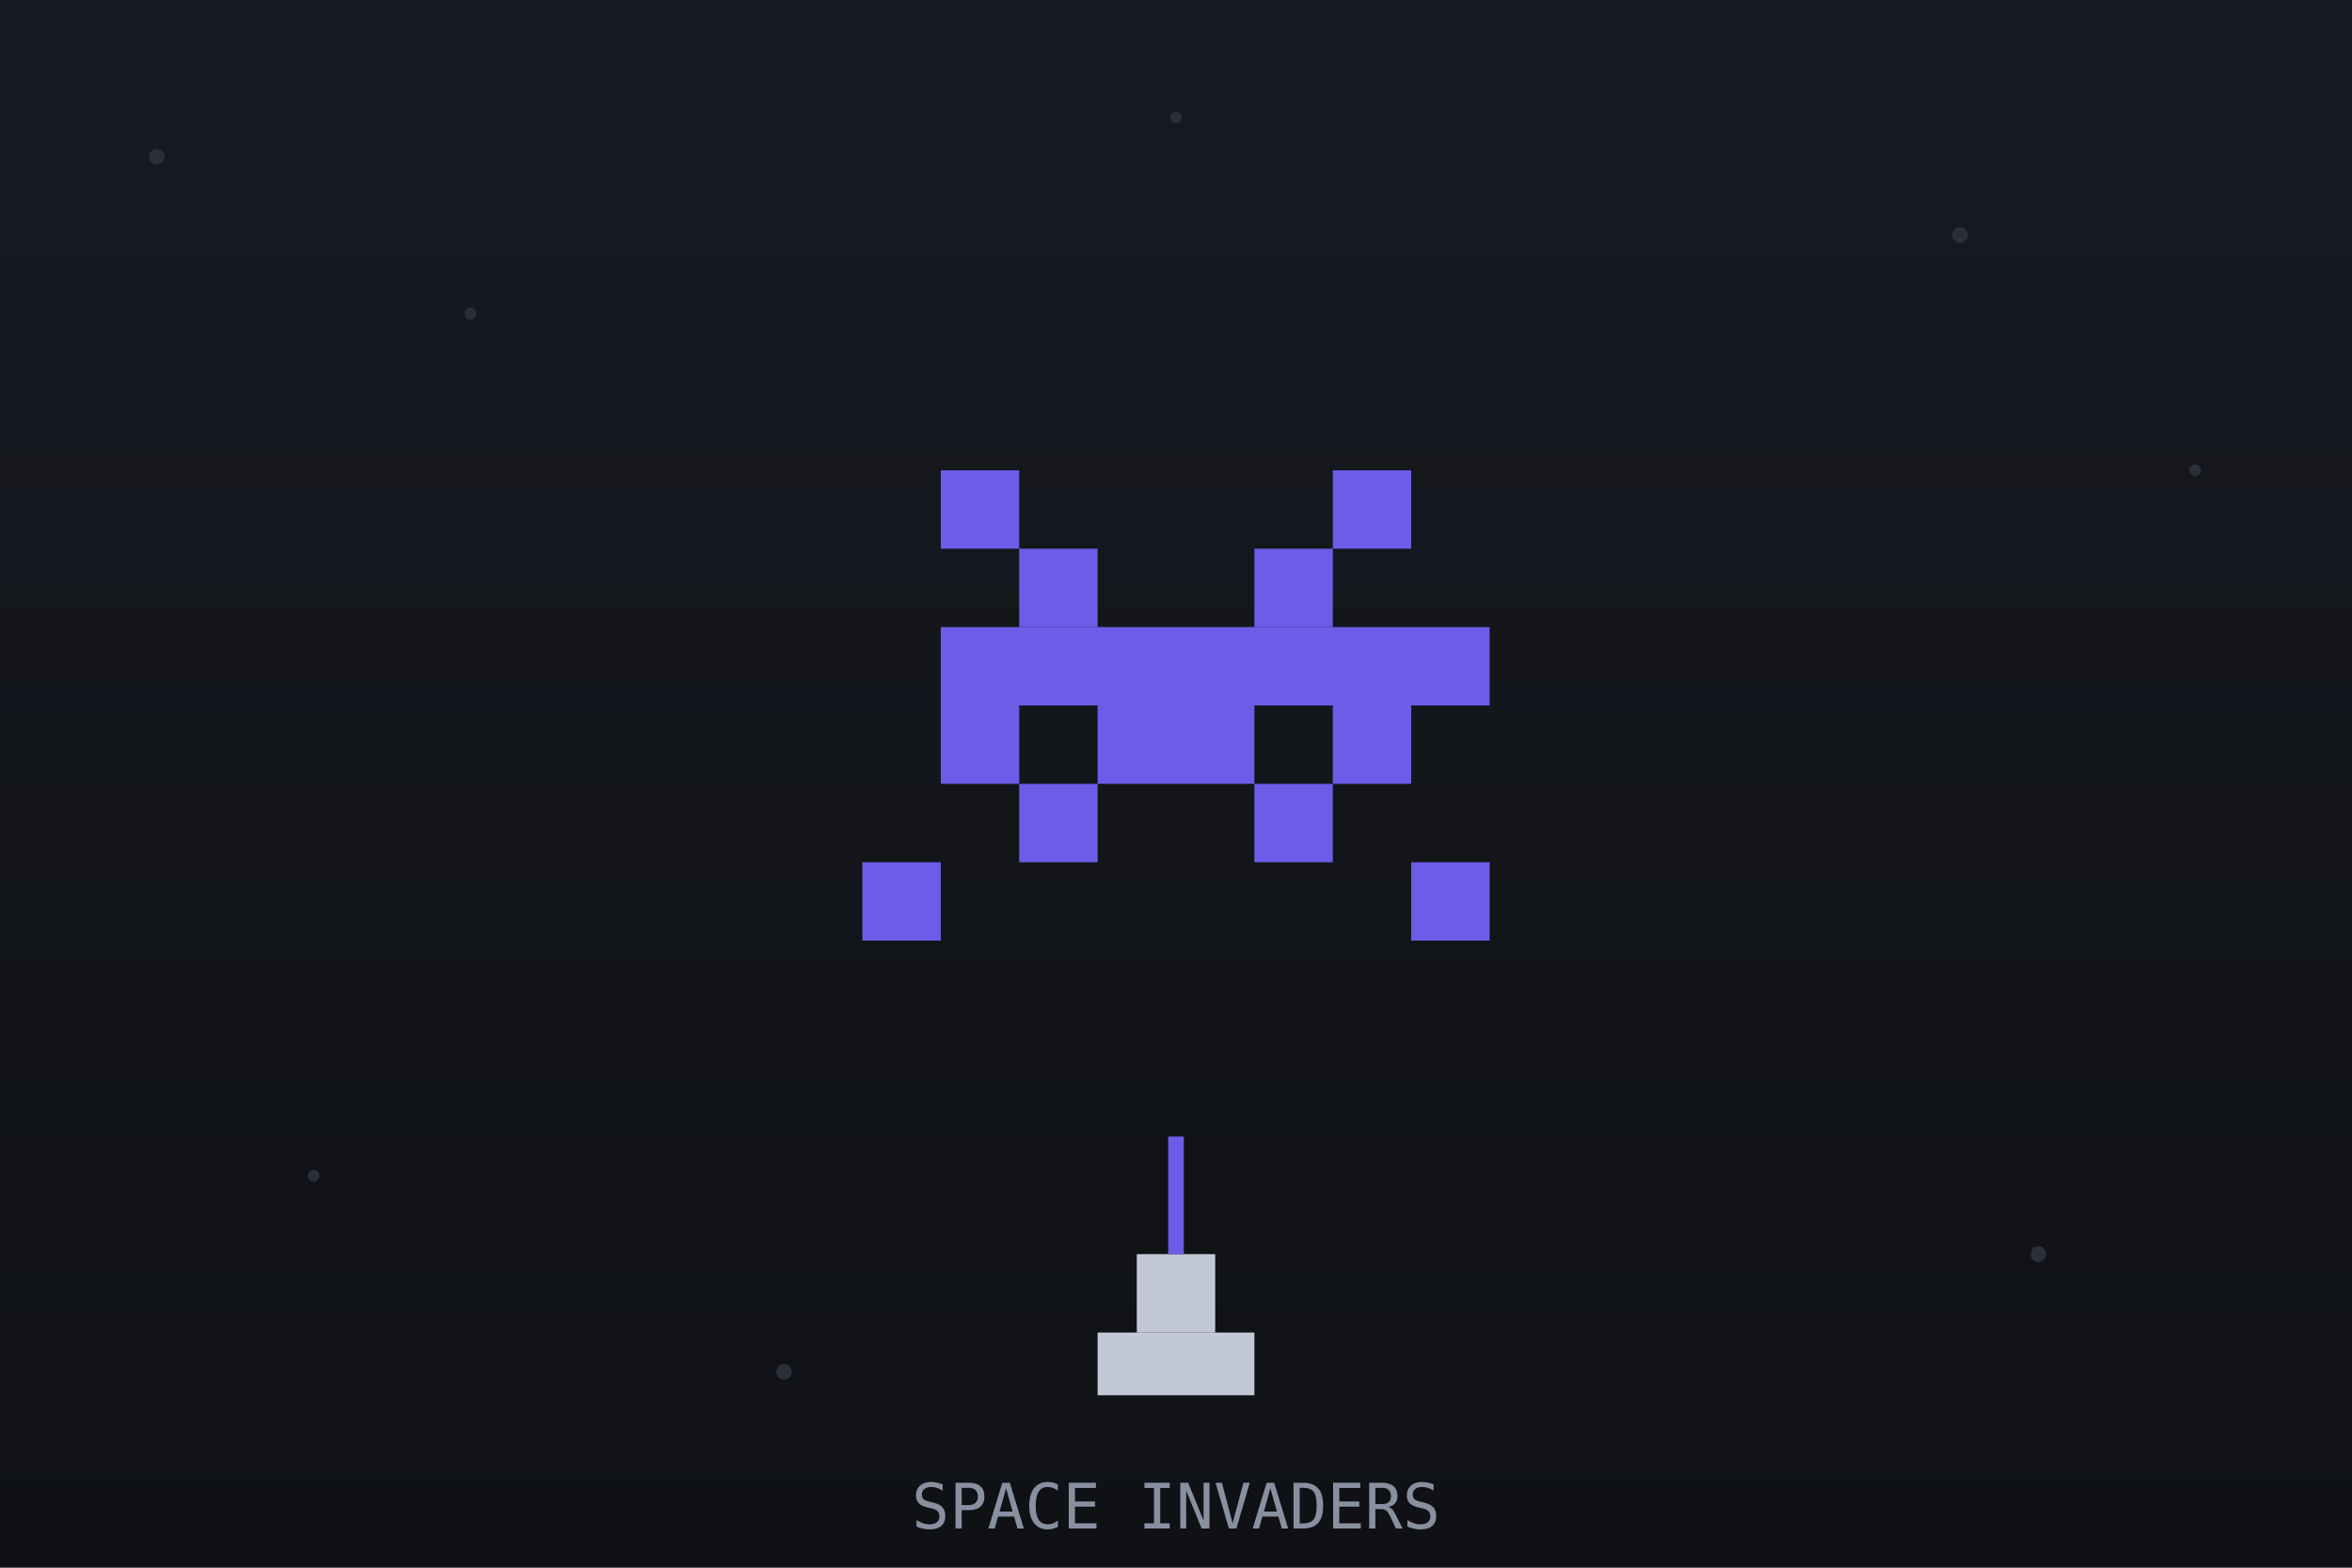
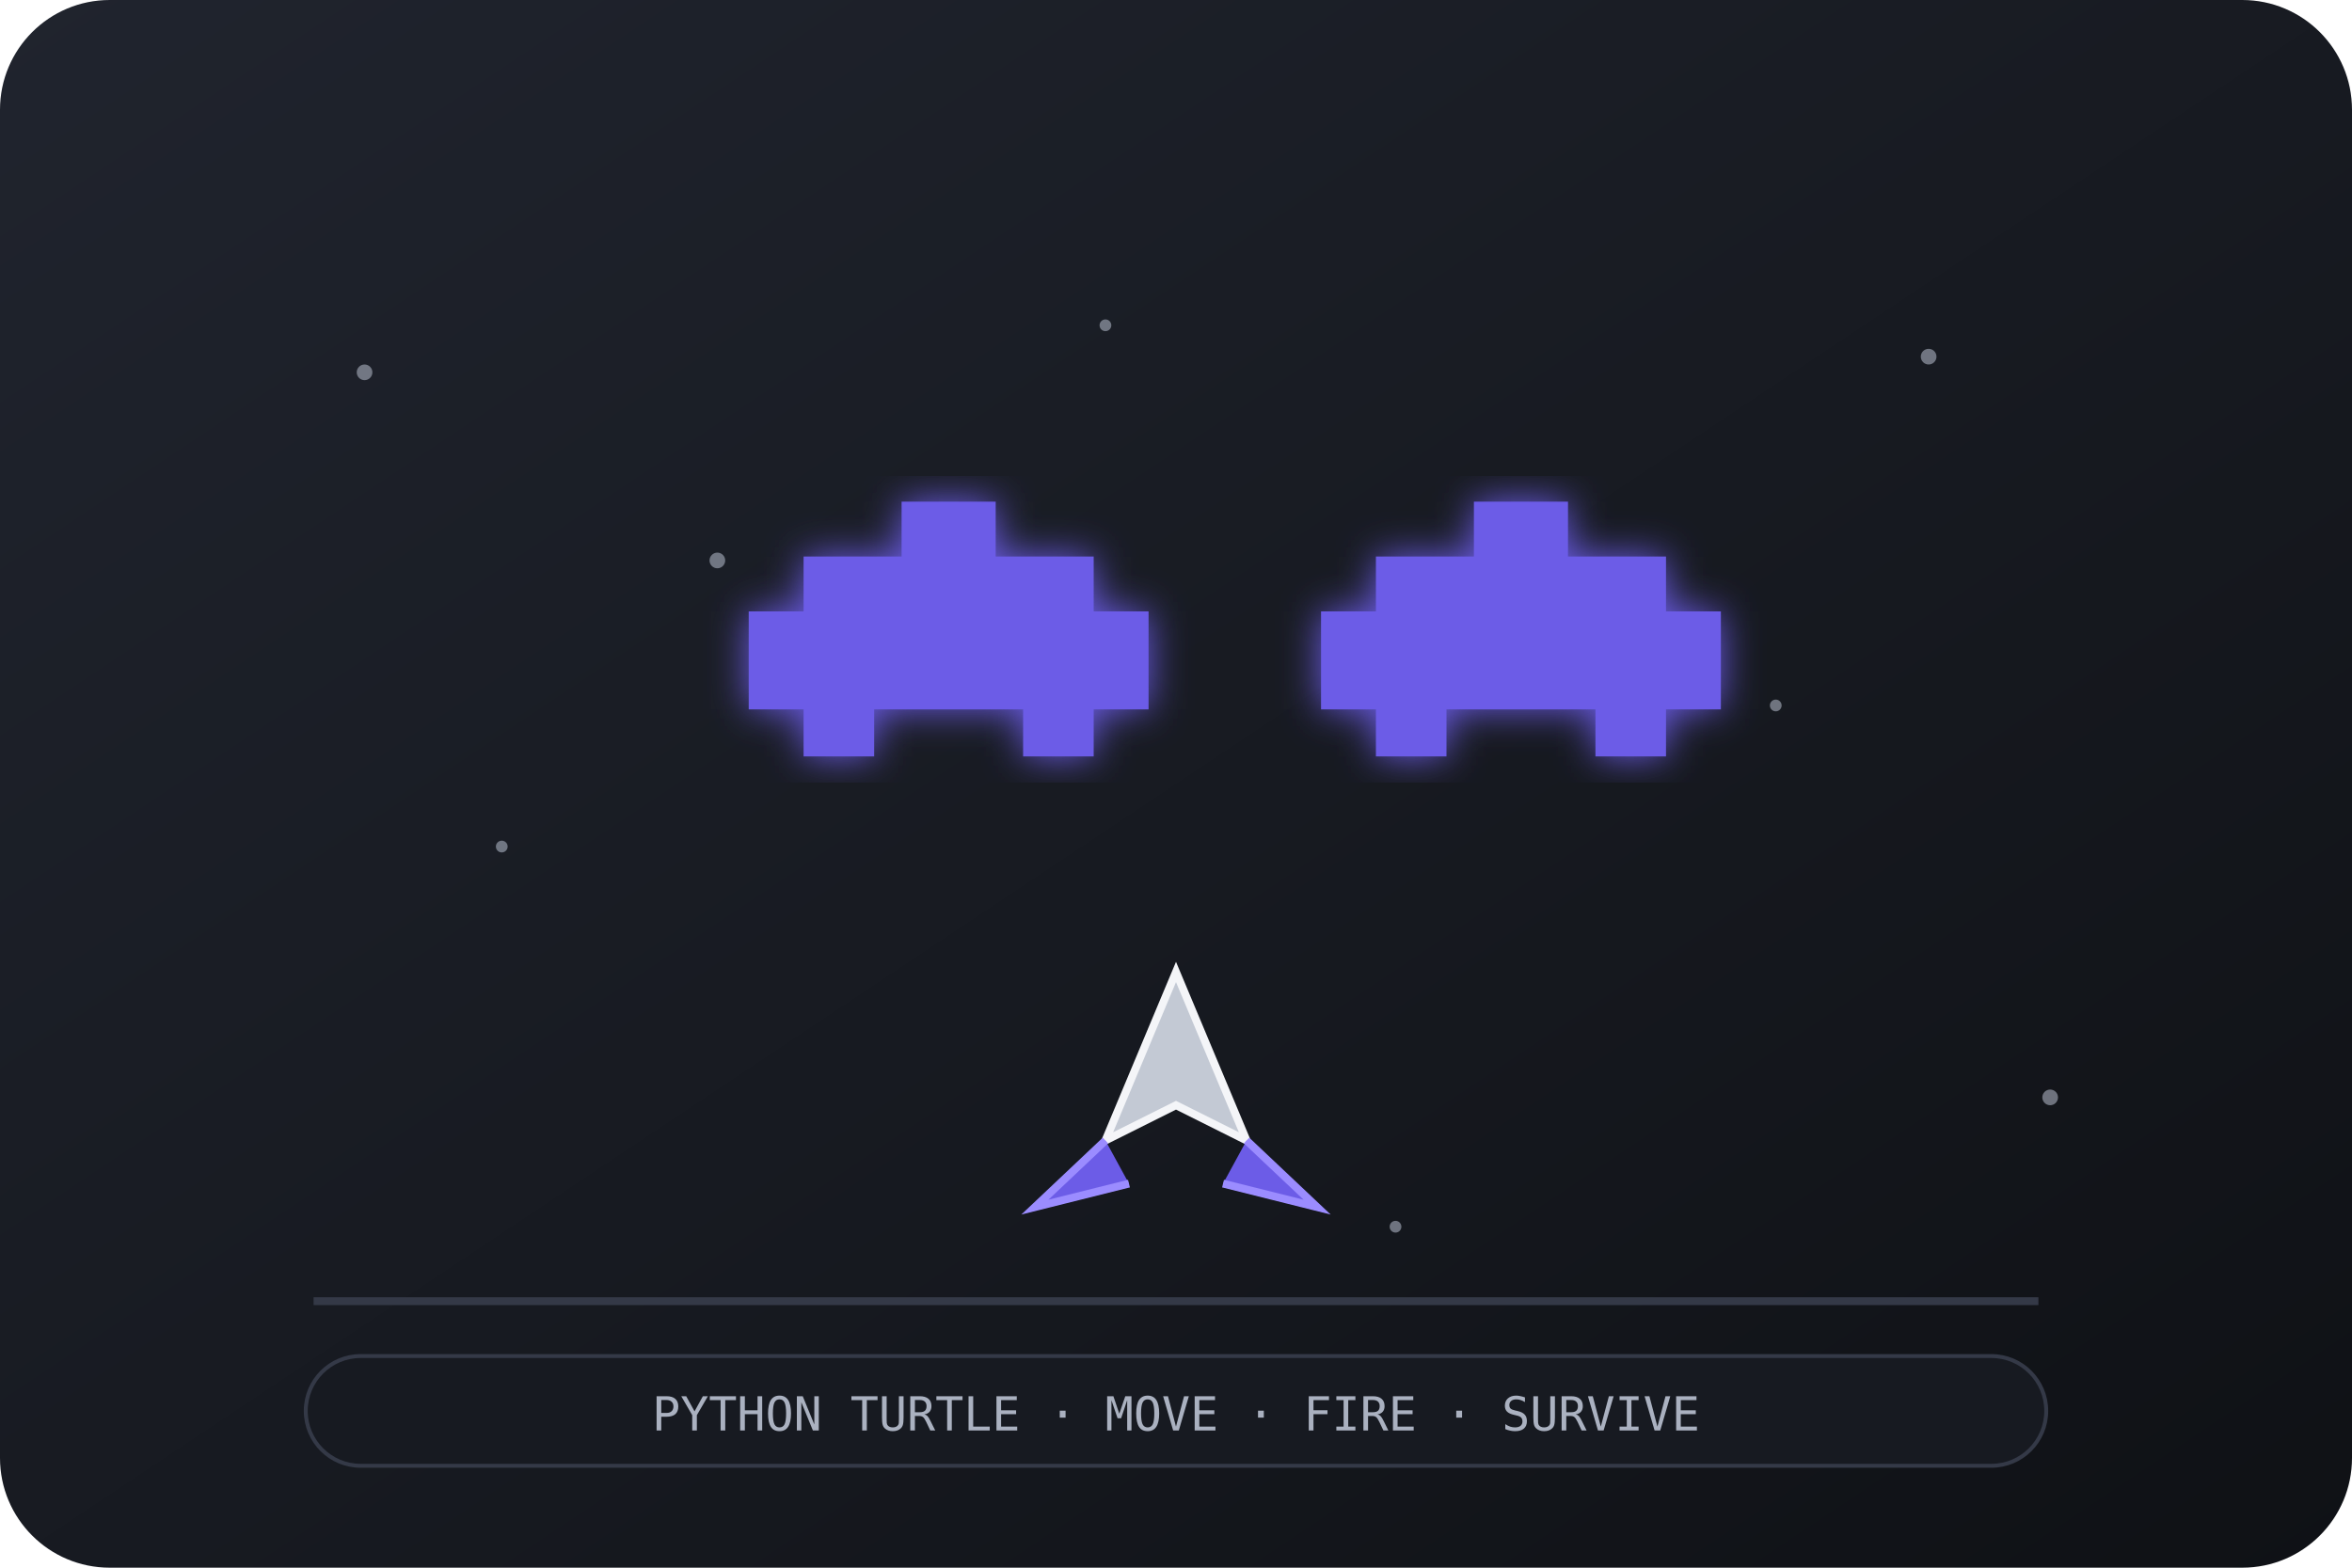
- <svg xmlns="http://www.w3.org/2000/svg" viewBox="0 0 600 400">
+ <svg xmlns="http://www.w3.org/2000/svg" viewBox="0 0 600 400" role="img" aria-labelledby="title desc">
  <defs>
-     <linearGradient id="bg13" x1="0" y1="0" x2="0" y2="1">
-       <stop offset="0%" stop-color="#171a21" />
-       <stop offset="100%" stop-color="#0f1115" />
+     <linearGradient id="background" x1="0" y1="0" x2="1" y2="1">
+       <stop stop-color="#20242e" />
+       <stop offset="1" stop-color="#0f1115" />
    </linearGradient>
+     <filter id="glow">
+       <feGaussianBlur stdDeviation="5" result="blur" />
+       <feMerge>
+         <feMergeNode in="blur" />
+         <feMergeNode in="SourceGraphic" />
+       </feMerge>
+     </filter>
  </defs>
-   <rect width="600" height="400" fill="url(#bg13)" />
-   <g fill="#2a2f3a">
-     <circle cx="40" cy="40" r="2" />
-     <circle cx="120" cy="80" r="1.5" />
-     <circle cx="500" cy="60" r="2" />
-     <circle cx="560" cy="120" r="1.5" />
-     <circle cx="80" cy="300" r="1.5" />
-     <circle cx="520" cy="320" r="2" />
-     <circle cx="300" cy="30" r="1.5" />
-     <circle cx="200" cy="350" r="2" />
+   <rect width="600" height="400" rx="28" fill="url(#background)" />
+   <g fill="#aab1c0" opacity=".6">
+     <circle cx="93" cy="95" r="2" />
+     <circle cx="183" cy="143" r="2" />
+     <circle cx="492" cy="91" r="2" />
+     <circle cx="453" cy="180" r="1.5" />
+     <circle cx="128" cy="216" r="1.5" />
+     <circle cx="523" cy="280" r="2" />
+     <circle cx="282" cy="83" r="1.5" />
+     <circle cx="356" cy="313" r="1.5" />
  </g>
-   <g fill="#6c5ce7">
-     <rect x="240" y="120" width="20" height="20" />
-     <rect x="340" y="120" width="20" height="20" />
-     <rect x="260" y="140" width="20" height="20" />
-     <rect x="320" y="140" width="20" height="20" />
-     <rect x="240" y="160" width="140" height="20" />
-     <rect x="240" y="180" width="20" height="20" />
-     <rect x="280" y="180" width="20" height="20" />
-     <rect x="300" y="180" width="20" height="20" />
-     <rect x="340" y="180" width="20" height="20" />
-     <rect x="260" y="200" width="20" height="20" />
-     <rect x="320" y="200" width="20" height="20" />
-     <rect x="220" y="220" width="20" height="20" />
-     <rect x="360" y="220" width="20" height="20" />
+   <g fill="#6c5ce7" filter="url(#glow)">
+     <path d="M205 142h25v-14h24v14h25v14h14v25h-14v12h-18v-12h-38v12h-18v-12h-14v-25h14z" />
+     <path d="M351 142h25v-14h24v14h25v14h14v25h-14v12h-18v-12h-38v12h-18v-12h-14v-25h14z" />
  </g>
-   <rect x="290" y="320" width="20" height="20" fill="#c3c9d4" />
-   <rect x="280" y="340" width="40" height="16" fill="#c3c9d4" />
-   <rect x="298" y="290" width="4" height="30" fill="#6c5ce7" />
-   <text x="300" y="390" text-anchor="middle" fill="#8890a0" font-family="monospace" font-size="16">SPACE INVADERS</text>
+   <path d="M300 182v76" stroke="#ff6b6b" stroke-width="5" stroke-linecap="round" filter="url(#glow)" />
+   <path d="M282 291l18-43 18 43-18-9z" fill="#c3c9d4" stroke="#f4f5f8" stroke-width="2" />
+   <path d="M282 291l-18 17 24-6m30-11 18 17-24-6" fill="#6c5ce7" stroke="#9b8cff" stroke-width="2" />
+   <path d="M80 332h440" stroke="#343947" stroke-width="2" />
+   <rect x="78" y="346" width="444" height="28" rx="14" fill="#171a21" stroke="#343947" />
+   <text x="300" y="365" fill="#aab1c0" font-family="monospace" font-size="12" text-anchor="middle">PYTHON TURTLE · MOVE · FIRE · SURVIVE</text>
</svg>
